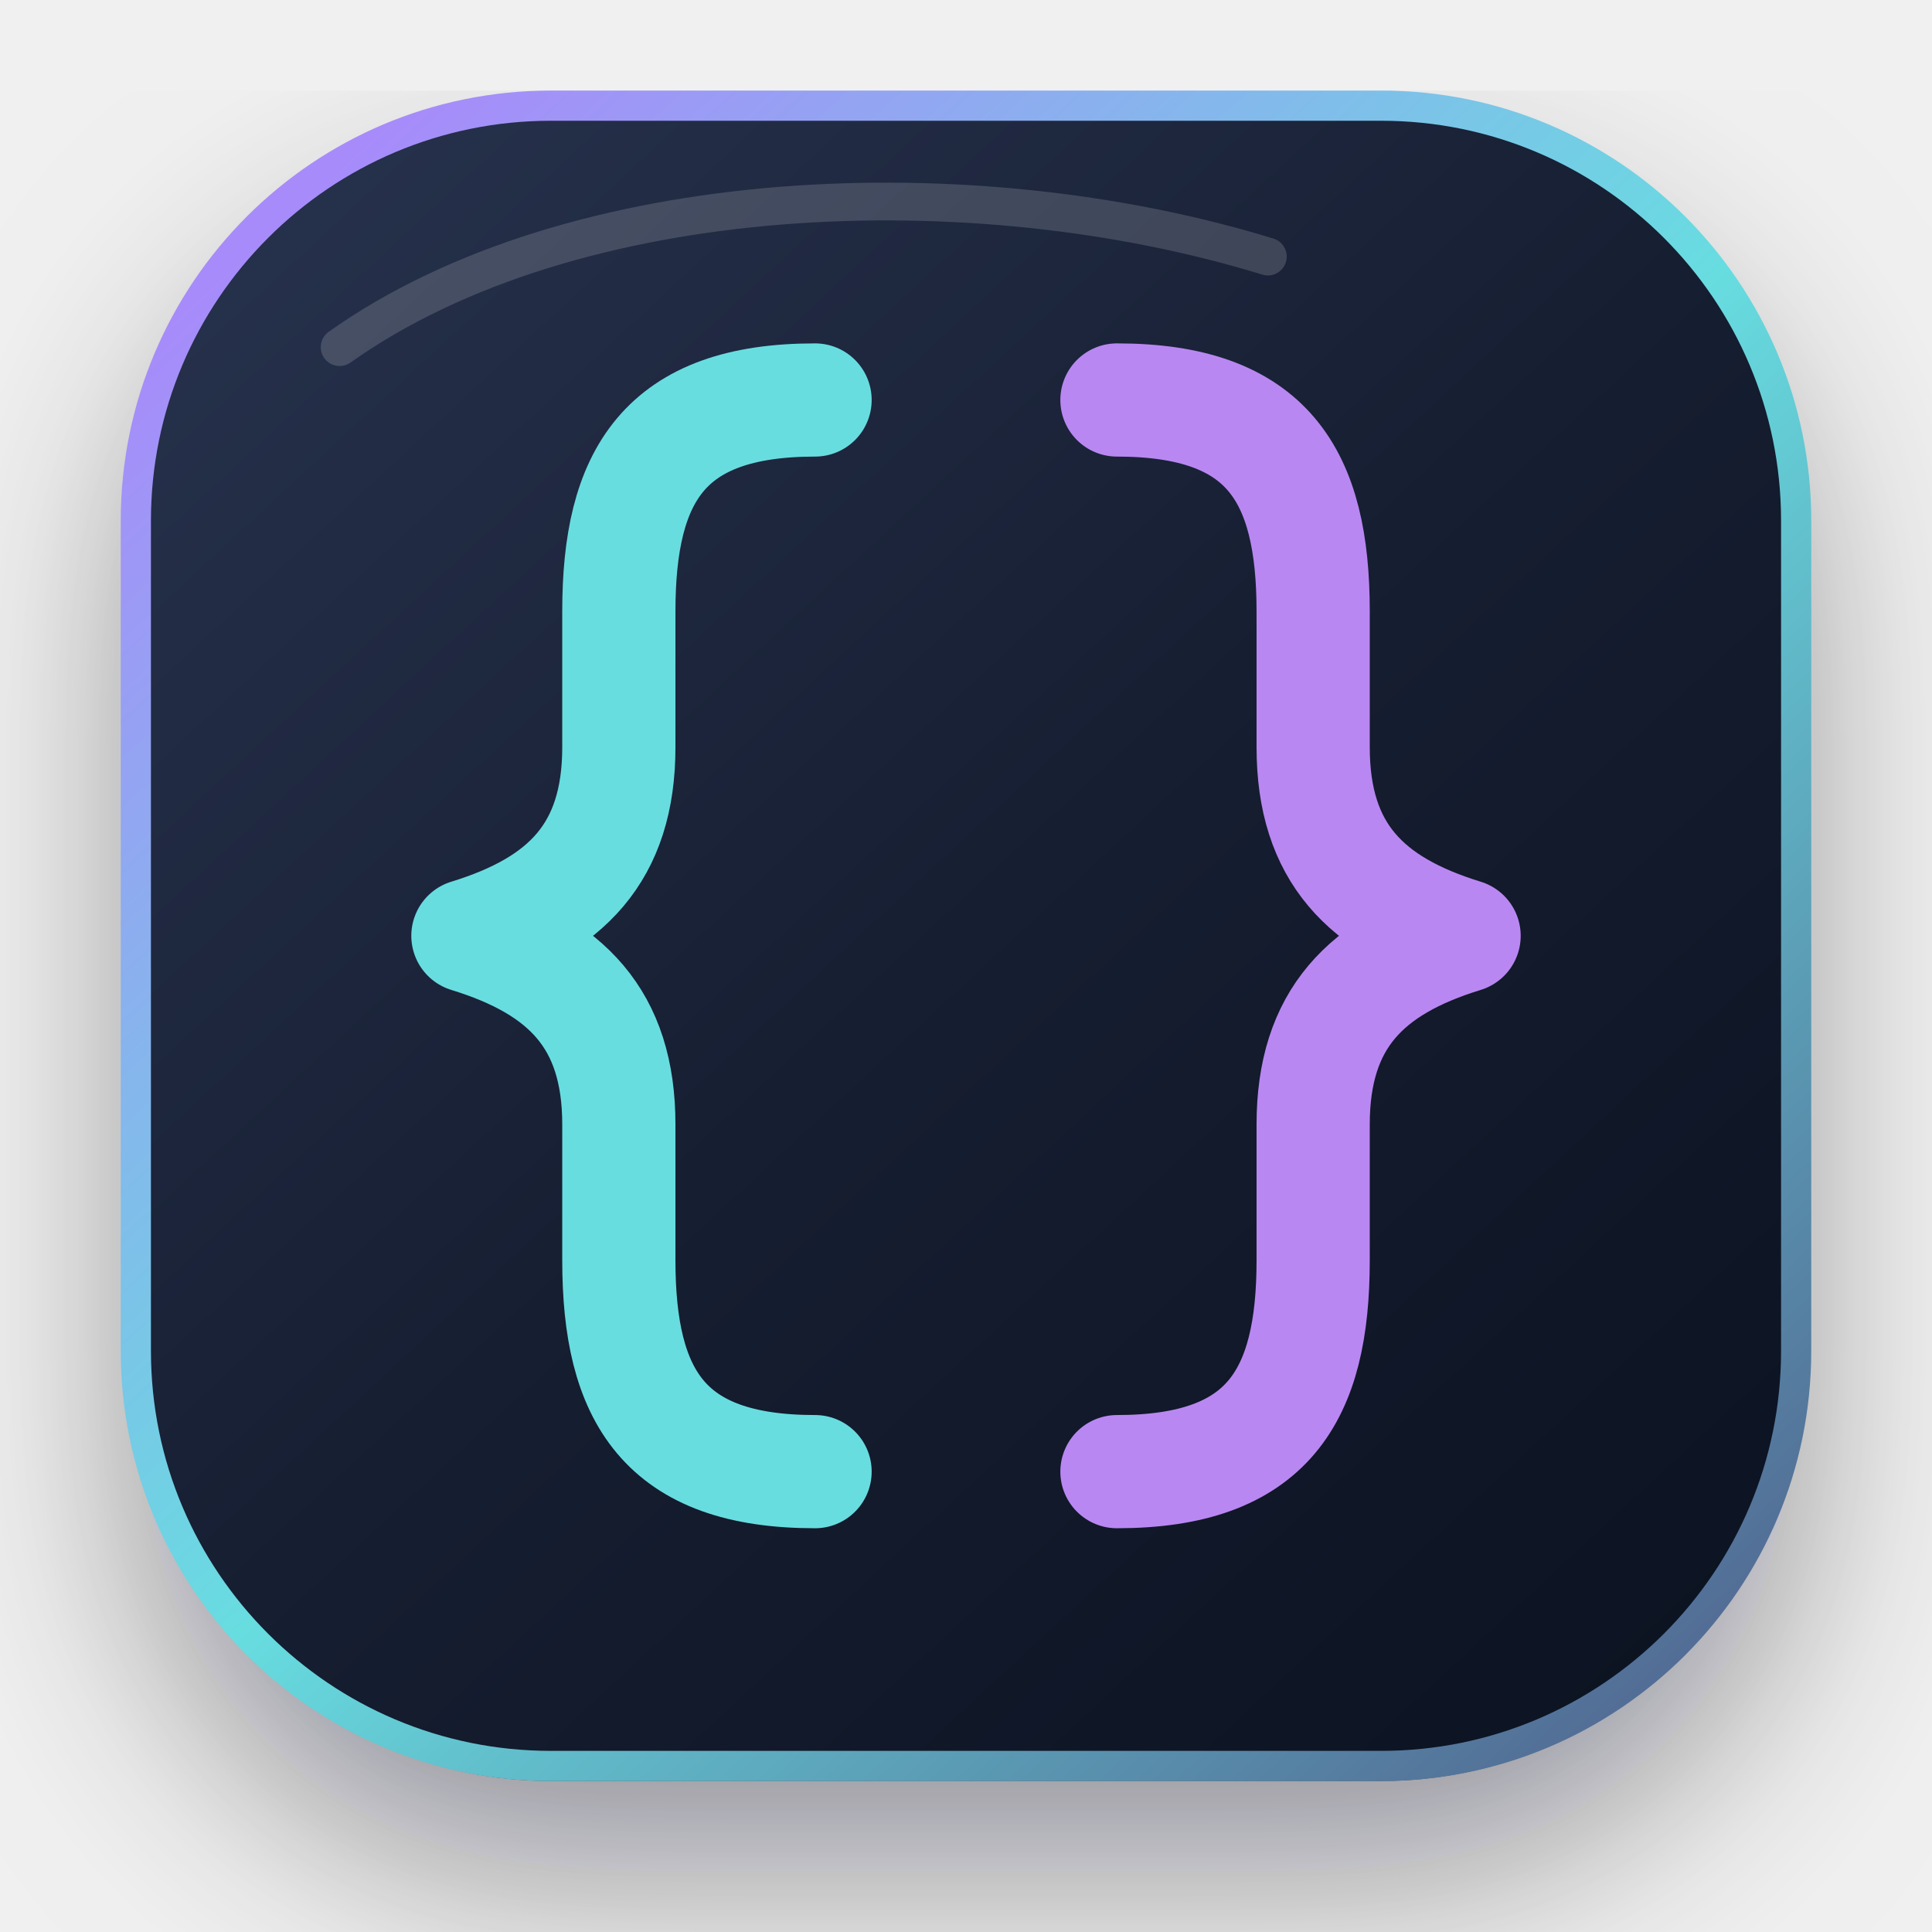
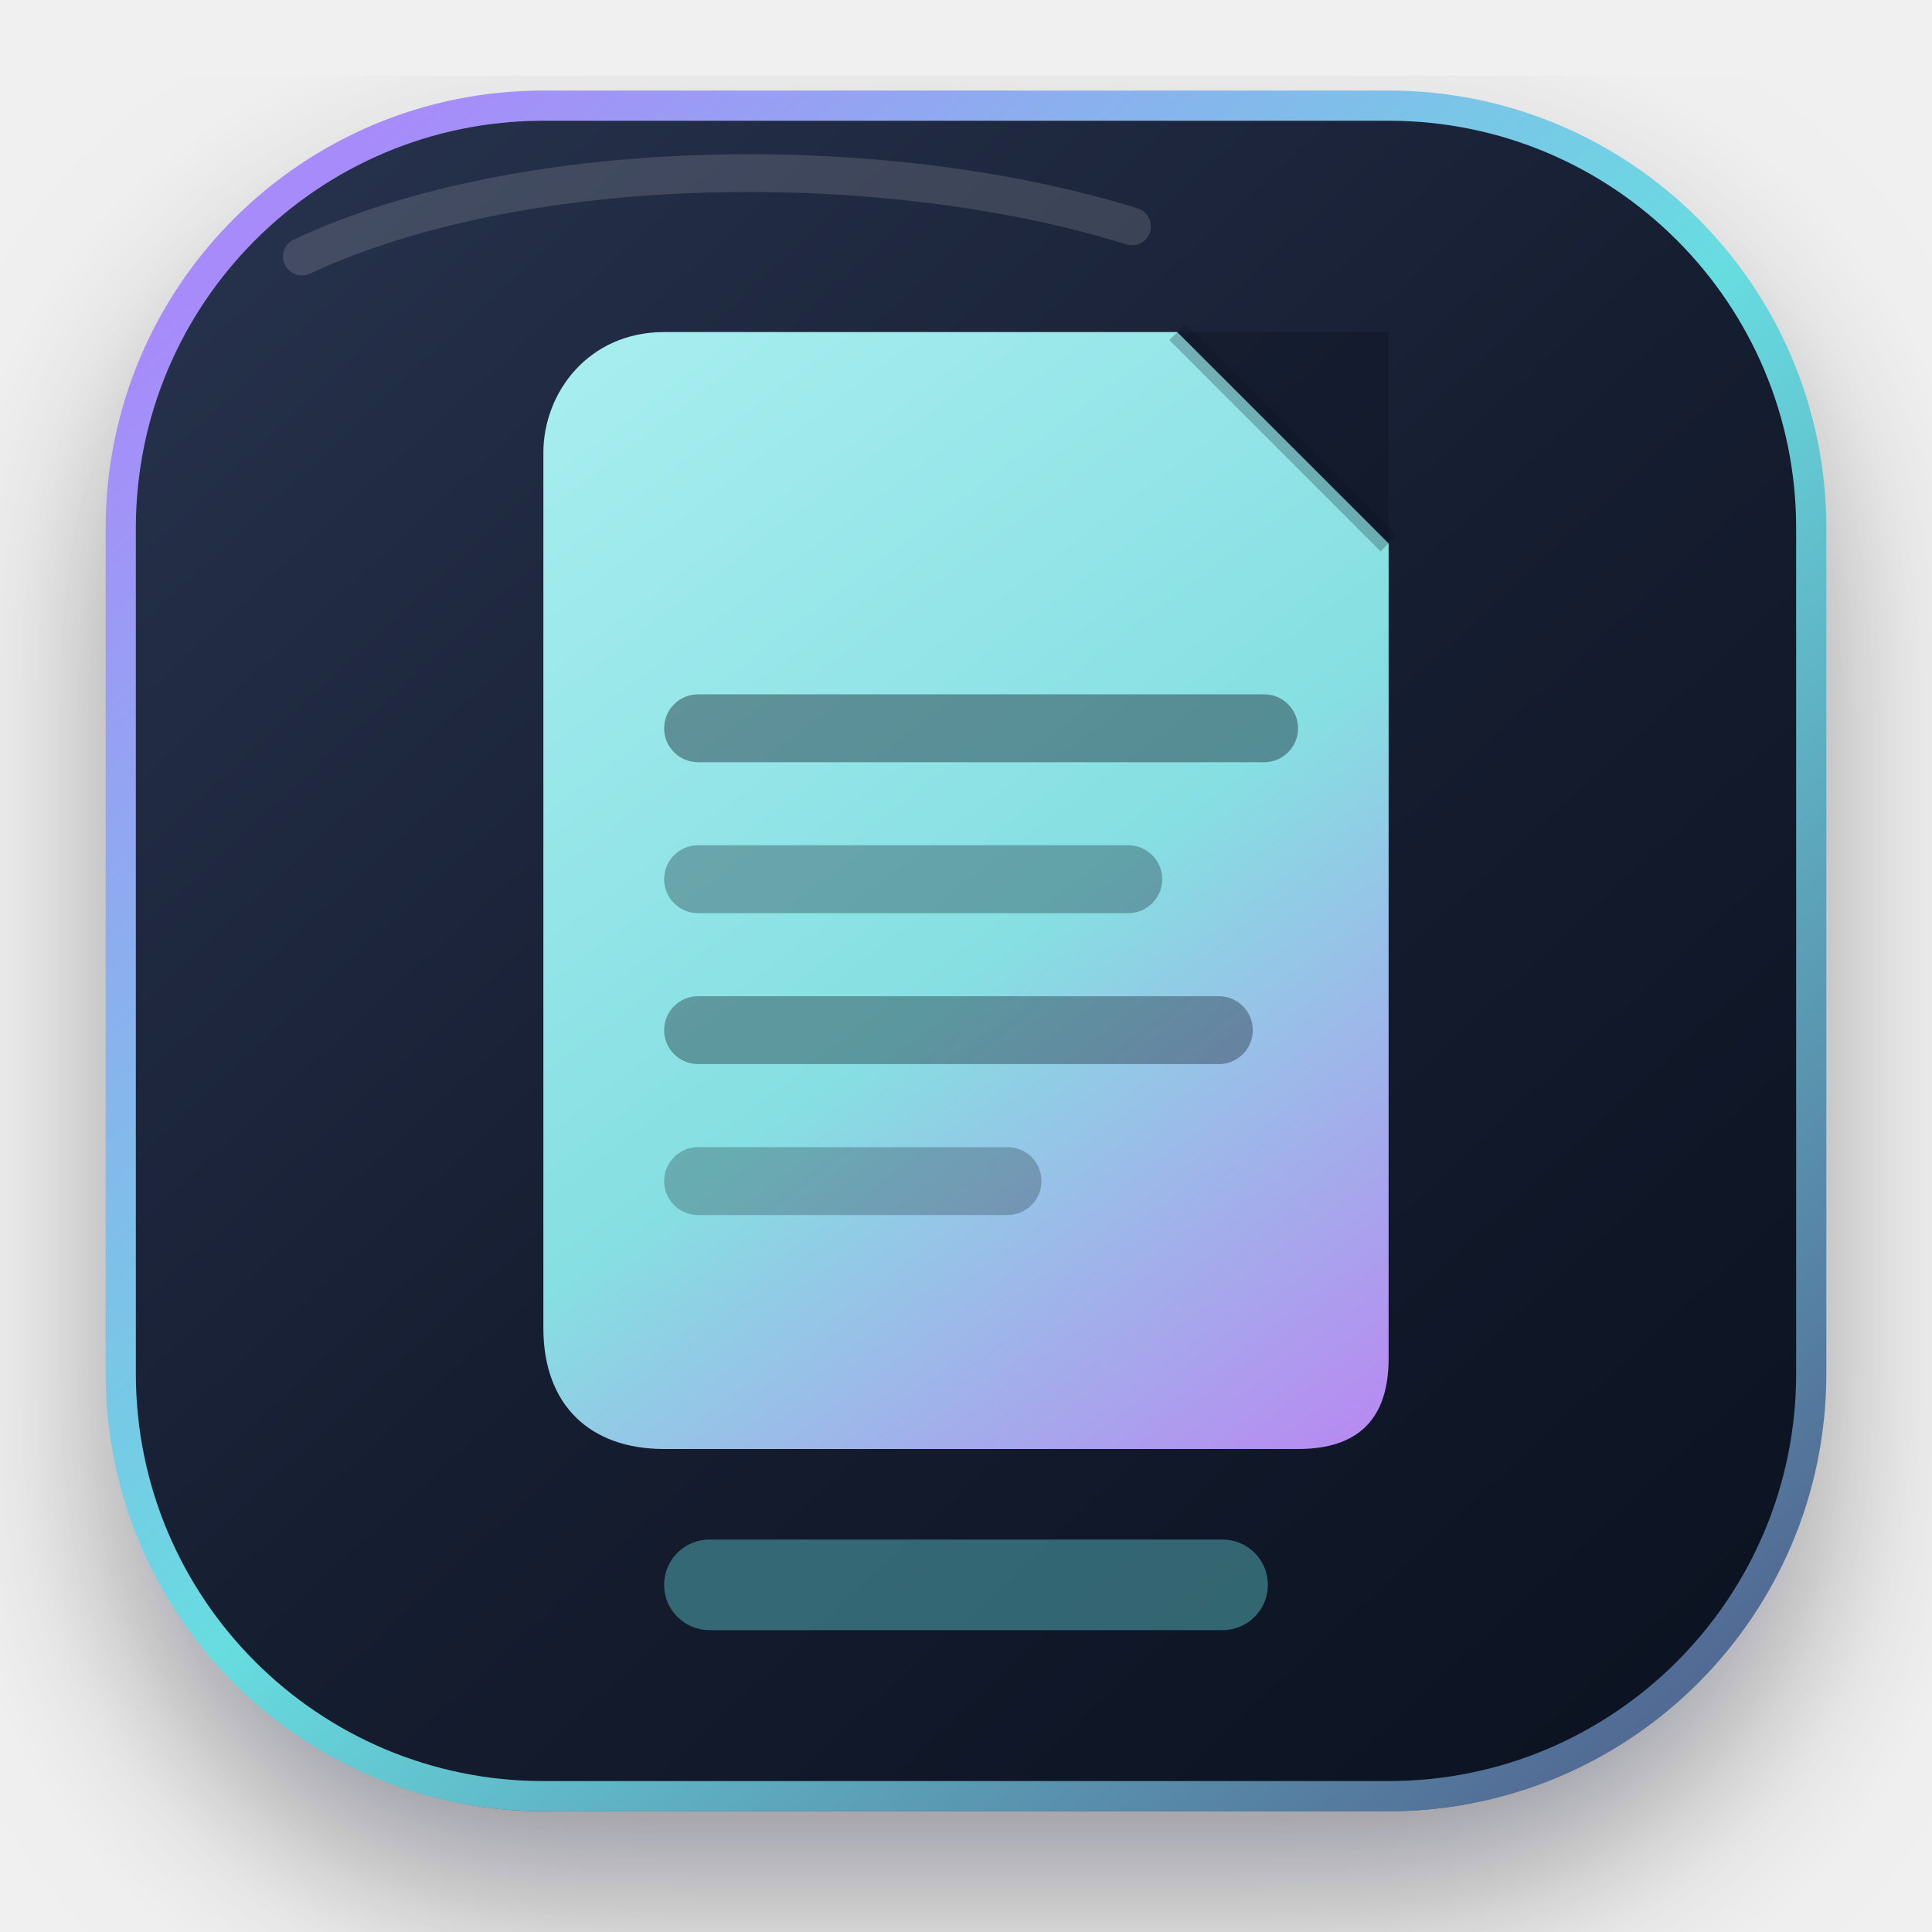
- <svg xmlns="http://www.w3.org/2000/svg" width="256" height="256" viewBox="0 0 256 256">
+ <svg xmlns="http://www.w3.org/2000/svg" width="100%" height="100%" viewBox="0 0 256 256">
  <defs>
    <linearGradient id="surface" x1="28" y1="20" x2="228" y2="236" gradientUnits="userSpaceOnUse">
      <stop stop-color="#27324D" />
      <stop offset="0.52" stop-color="#151D30" />
      <stop offset="1" stop-color="#0B1220" />
    </linearGradient>
    <linearGradient id="edge" x1="38" y1="28" x2="220" y2="226" gradientUnits="userSpaceOnUse">
      <stop stop-color="#A78BFA" />
      <stop offset="0.5" stop-color="#67DDE0" />
      <stop offset="1" stop-color="#526B94" />
    </linearGradient>
+     <linearGradient id="paper" x1="72" y1="44" x2="184" y2="192" gradientUnits="userSpaceOnUse">
+       <stop stop-color="#A9EEF0" />
+       <stop offset="0.55" stop-color="#86DFE2" />
+       <stop offset="1" stop-color="#B987F2" />
+     </linearGradient>
    <filter id="shadow" x="-20%" y="-20%" width="140%" height="150%">
-       <feDropShadow dx="0" dy="12" stdDeviation="14" flood-color="#030712" flood-opacity="0.55" />
+       <feDropShadow dx="0" dy="10" stdDeviation="12" flood-color="#030712" flood-opacity="0.55" />
    </filter>
  </defs>
-   <rect x="18" y="16" width="220" height="220" rx="55" fill="#070B13" opacity="0.7" filter="url(#shadow)" />
-   <rect x="18" y="14" width="220" height="220" rx="55" fill="url(#surface)" stroke="url(#edge)" stroke-width="4" />
-   <path d="M108 53C88 53 82 63 82 81V99C82 113 75 120 62 124C75 128 82 135 82 149V167C82 185 88 195 108 195" fill="none" stroke="#68DDE0" stroke-width="15" stroke-linecap="round" stroke-linejoin="round" />
-   <path d="M148 53C168 53 174 63 174 81V99C174 113 181 120 194 124C181 128 174 135 174 149V167C174 185 168 195 148 195" fill="none" stroke="#B987F2" stroke-width="15" stroke-linecap="round" stroke-linejoin="round" />
-   <path d="M45 46C76 24 129 22 168 34" fill="none" stroke="#FFFFFF" stroke-opacity="0.16" stroke-width="5" stroke-linecap="round" />
+   <rect x="16" y="16" width="224" height="224" rx="56" fill="#070B13" opacity="0.7" filter="url(#shadow)" />
+   <rect x="16" y="14" width="224" height="224" rx="56" fill="url(#surface)" stroke="url(#edge)" stroke-width="4" />
+   <path d="M72 60C72 52 78 44 88 44L156 44L184 72L184 180C184 188 180 192 172 192L88 192C78 192 72 186 72 176Z" fill="url(#paper)" />
+   <path d="M156 44L184 44L184 72Z" fill="#0B1220" opacity="0.35" />
+   <path d="M156 44L184 72" stroke="#0B1220" stroke-opacity="0.25" stroke-width="3" />
+   <rect x="88" y="92" width="84" height="9" rx="4.5" fill="#0B1220" opacity="0.4" />
+   <rect x="88" y="112" width="66" height="9" rx="4.5" fill="#0B1220" opacity="0.3" />
+   <rect x="88" y="132" width="78" height="9" rx="4.5" fill="#0B1220" opacity="0.35" />
+   <rect x="88" y="152" width="50" height="9" rx="4.5" fill="#0B1220" opacity="0.25" />
+   <rect x="88" y="204" width="80" height="12" rx="6" fill="#67DDE0" opacity="0.4" />
+   <path d="M40 34C70 20 118 20 150 30" fill="none" stroke="#FFFFFF" stroke-opacity="0.14" stroke-width="5" stroke-linecap="round" />
</svg>
